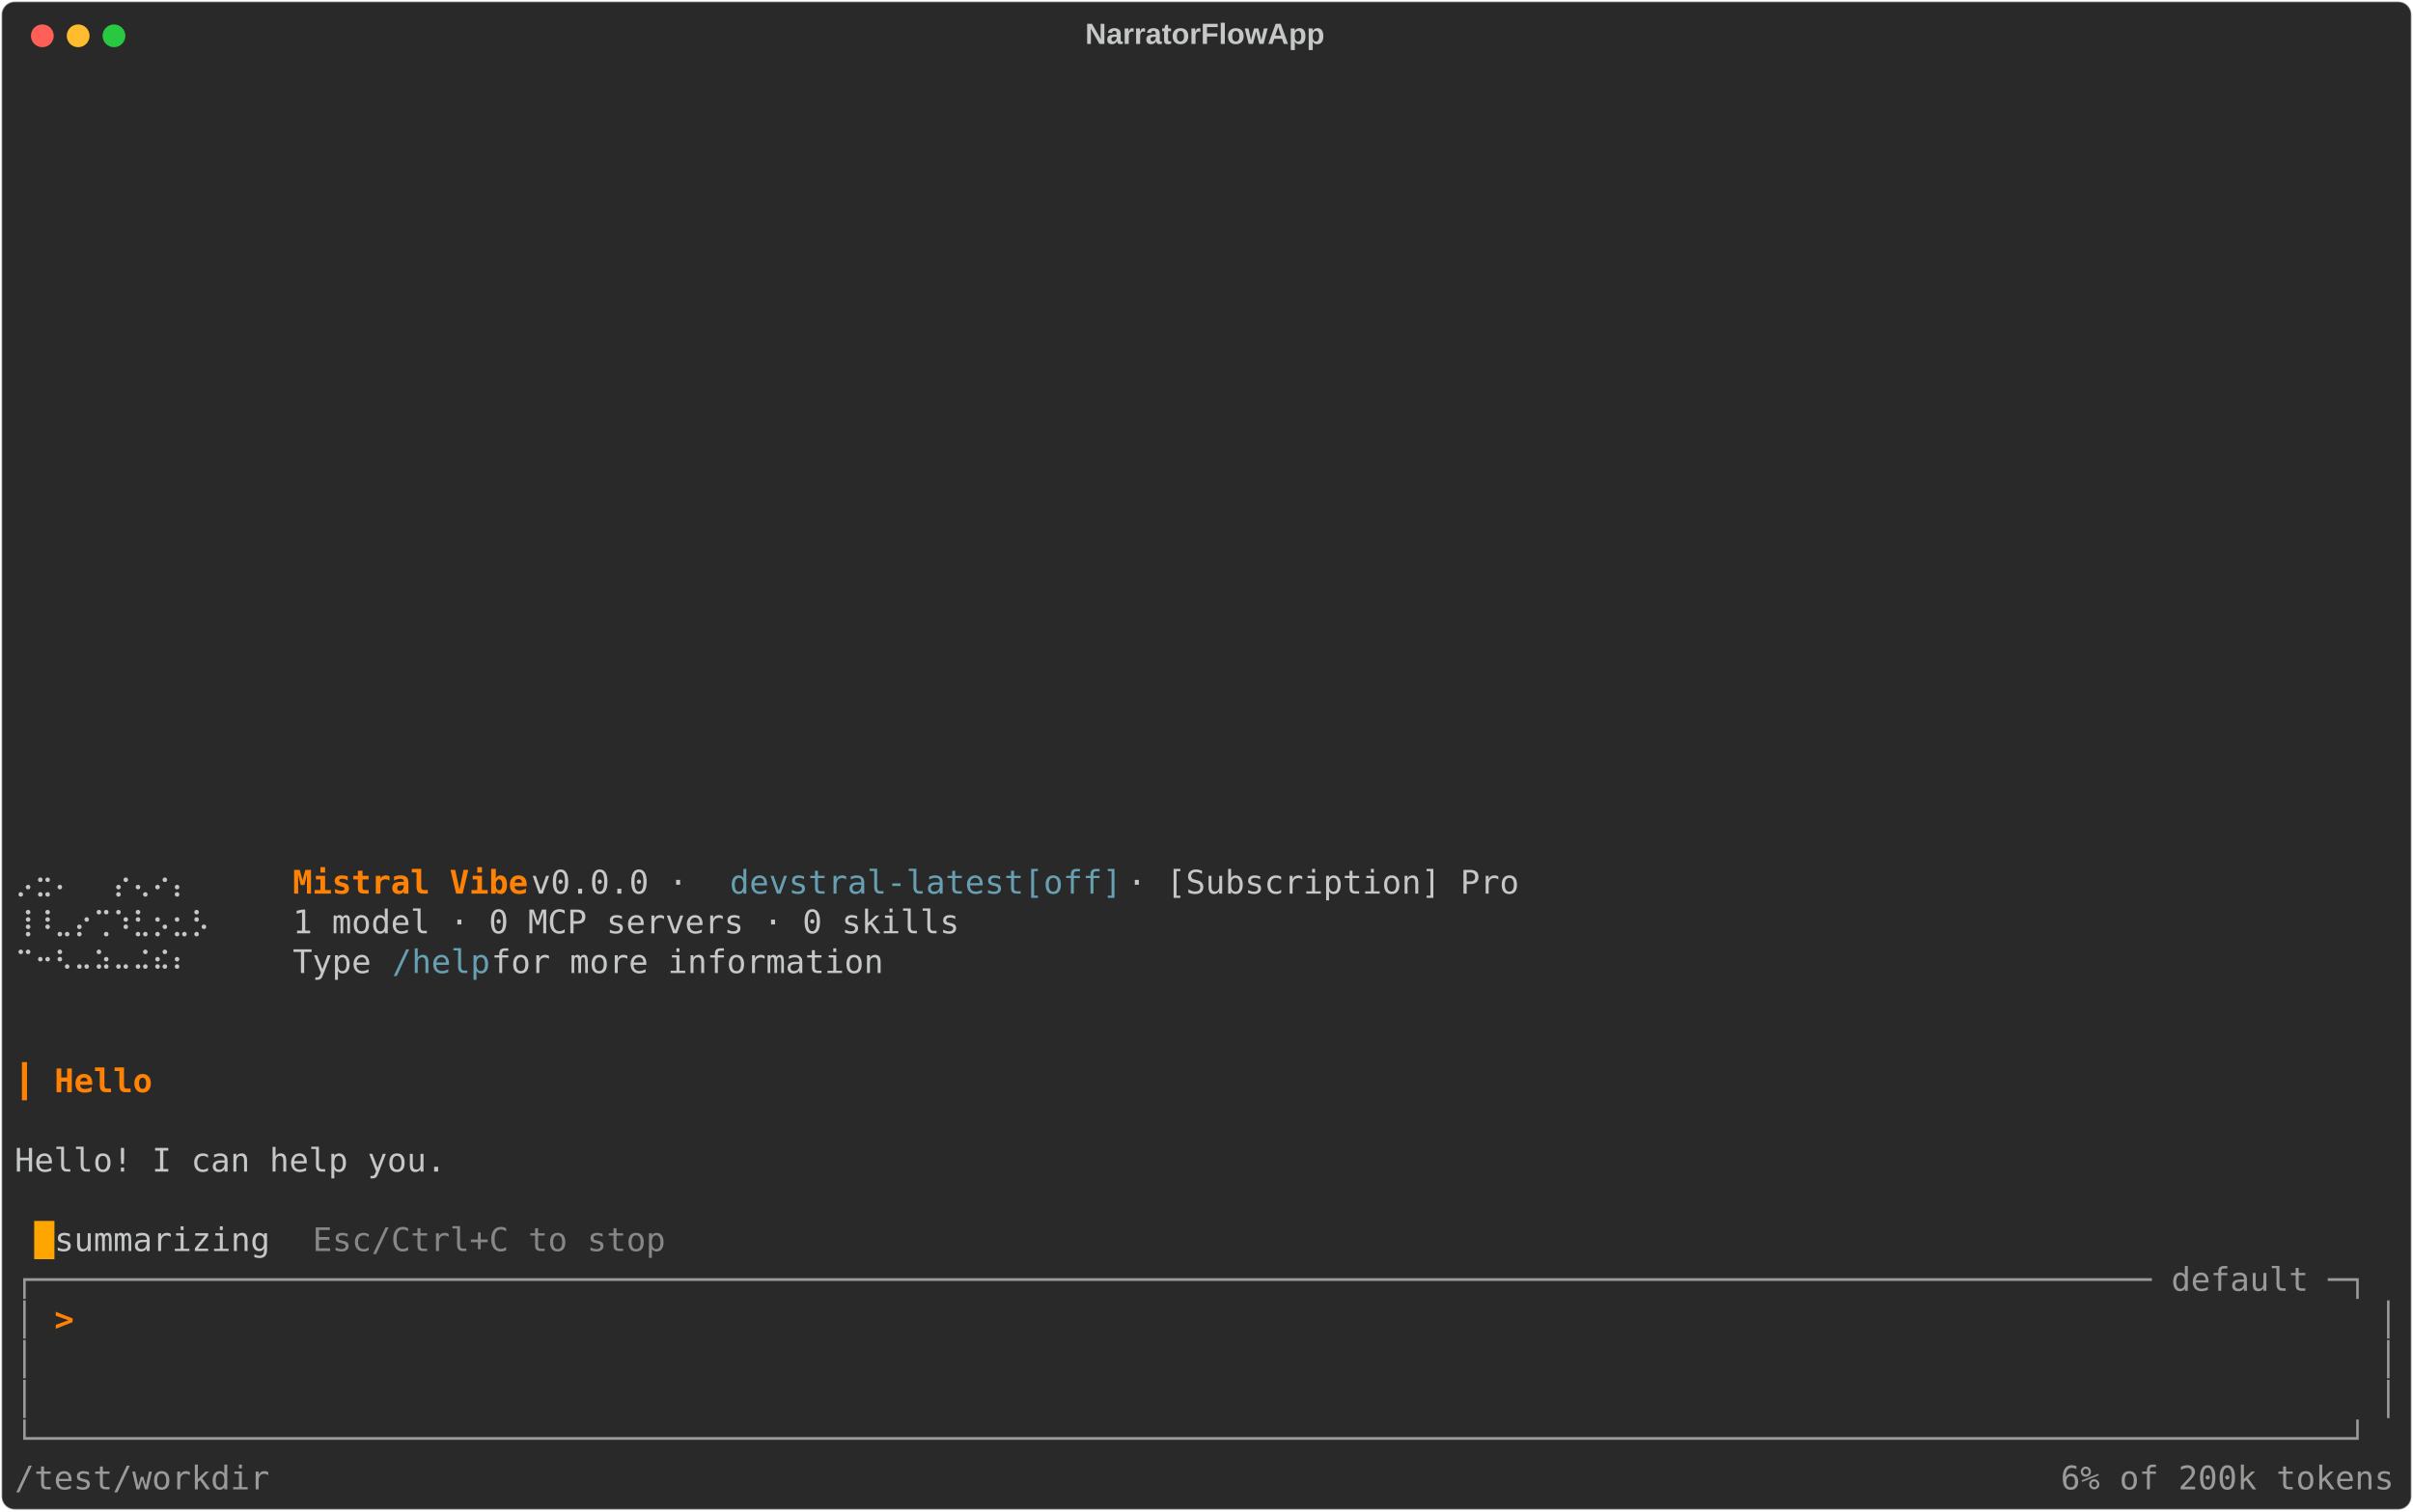
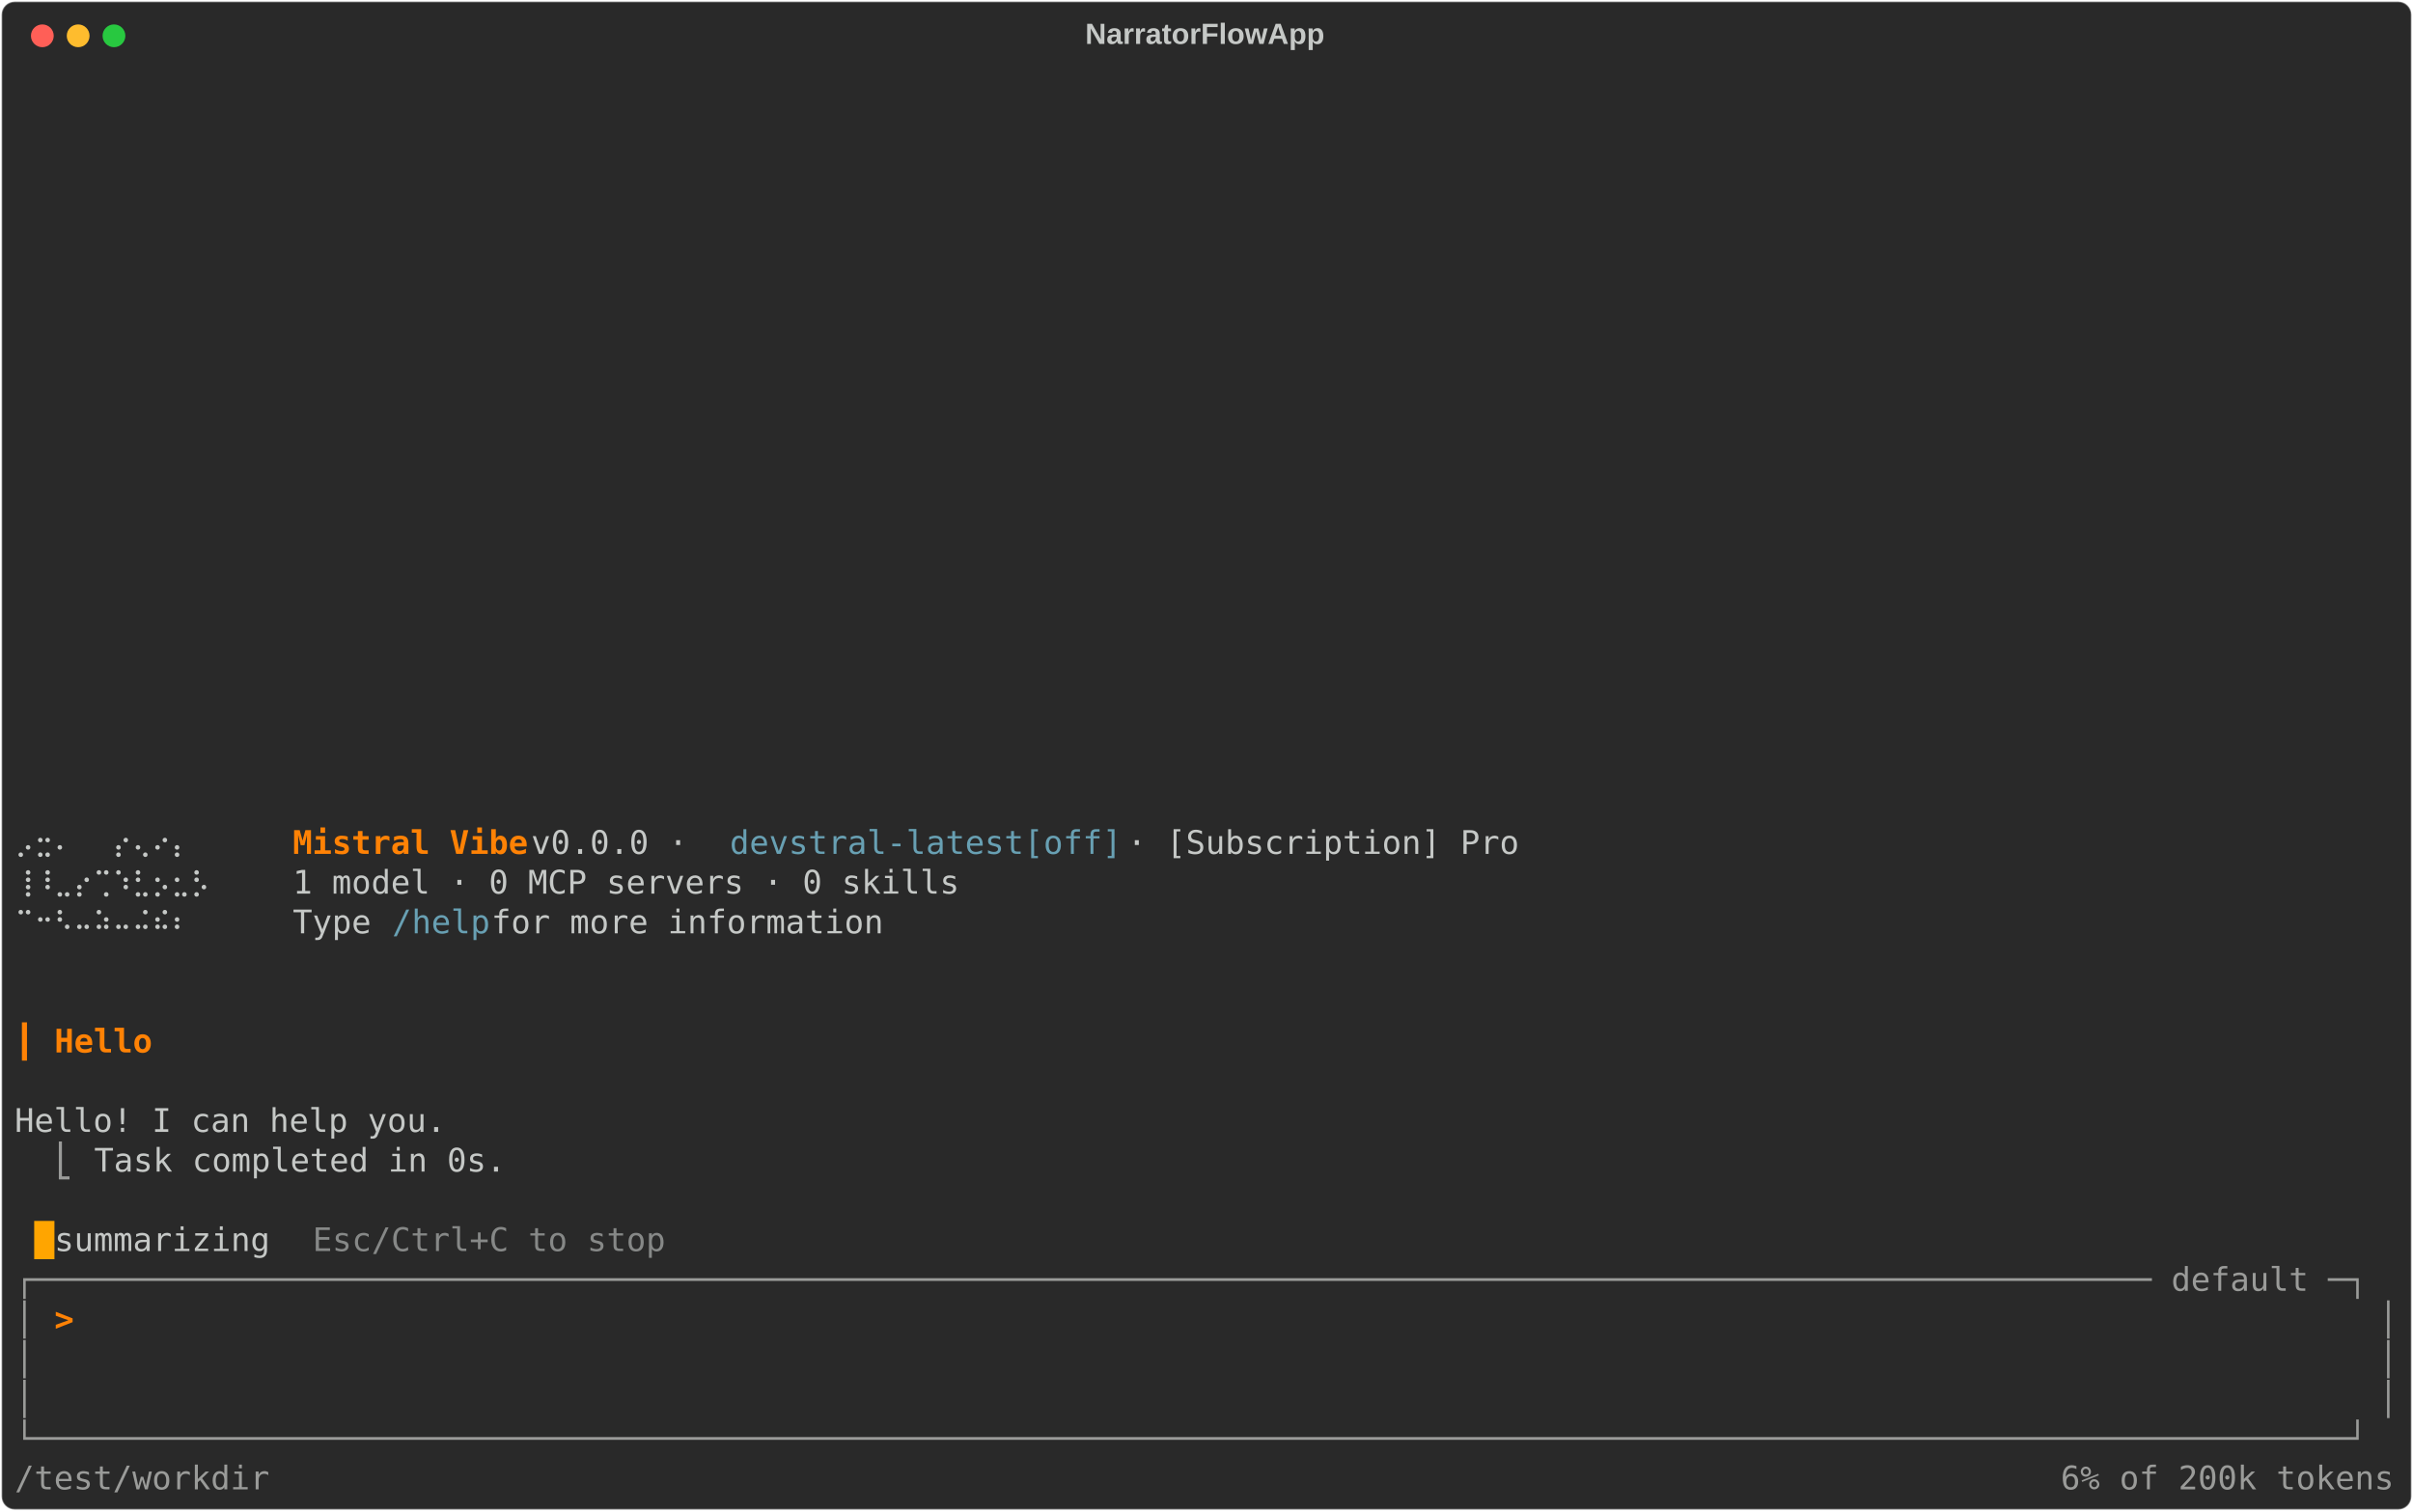
<svg xmlns="http://www.w3.org/2000/svg" class="rich-terminal" viewBox="0 0 1482 928.4">
  <style>

    @font-face {
        font-family: "Fira Code";
        src: local("FiraCode-Regular"),
                url("https://cdnjs.cloudflare.com/ajax/libs/firacode/6.2.0/woff2/FiraCode-Regular.woff2") format("woff2"),
                url("https://cdnjs.cloudflare.com/ajax/libs/firacode/6.2.0/woff/FiraCode-Regular.woff") format("woff");
        font-style: normal;
        font-weight: 400;
    }
    @font-face {
        font-family: "Fira Code";
        src: local("FiraCode-Bold"),
                url("https://cdnjs.cloudflare.com/ajax/libs/firacode/6.2.0/woff2/FiraCode-Bold.woff2") format("woff2"),
                url("https://cdnjs.cloudflare.com/ajax/libs/firacode/6.2.0/woff/FiraCode-Bold.woff") format("woff");
        font-style: bold;
        font-weight: 700;
    }

    .terminal-matrix {
        font-family: Fira Code, monospace;
        font-size: 20px;
        line-height: 24.4px;
        font-variant-east-asian: full-width;
    }

    .terminal-title {
        font-size: 18px;
        font-weight: bold;
        font-family: arial;
    }

    .terminal-r1 { fill: #c5c8c6 }
.terminal-r2 { fill: #ff8205;font-weight: bold }
.terminal-r3 { fill: #68a0b3 }
.terminal-r4 { fill: #ff8205 }
- .terminal-r5 { fill: #ffa500;font-weight: bold }
- .terminal-r6 { fill: #868887 }
- .terminal-r7 { fill: #9a9b99 }
+ .terminal-r5 { fill: #9a9b99 }
+ .terminal-r6 { fill: #ffa500;font-weight: bold }
+ .terminal-r7 { fill: #868887 }
    </style>
  <defs>
    <clipPath id="terminal-clip-terminal">
      <rect x="0" y="0" width="1463.0" height="877.4" />
    </clipPath>
    <clipPath id="terminal-line-0">
      <rect x="0" y="1.5" width="1464" height="24.65" />
    </clipPath>
    <clipPath id="terminal-line-1">
      <rect x="0" y="25.9" width="1464" height="24.65" />
    </clipPath>
    <clipPath id="terminal-line-2">
      <rect x="0" y="50.3" width="1464" height="24.65" />
    </clipPath>
    <clipPath id="terminal-line-3">
      <rect x="0" y="74.7" width="1464" height="24.65" />
    </clipPath>
    <clipPath id="terminal-line-4">
      <rect x="0" y="99.1" width="1464" height="24.65" />
    </clipPath>
    <clipPath id="terminal-line-5">
      <rect x="0" y="123.5" width="1464" height="24.65" />
    </clipPath>
    <clipPath id="terminal-line-6">
      <rect x="0" y="147.9" width="1464" height="24.65" />
    </clipPath>
    <clipPath id="terminal-line-7">
      <rect x="0" y="172.3" width="1464" height="24.65" />
    </clipPath>
    <clipPath id="terminal-line-8">
      <rect x="0" y="196.7" width="1464" height="24.65" />
    </clipPath>
    <clipPath id="terminal-line-9">
      <rect x="0" y="221.1" width="1464" height="24.65" />
    </clipPath>
    <clipPath id="terminal-line-10">
      <rect x="0" y="245.5" width="1464" height="24.65" />
    </clipPath>
    <clipPath id="terminal-line-11">
      <rect x="0" y="269.9" width="1464" height="24.65" />
    </clipPath>
    <clipPath id="terminal-line-12">
      <rect x="0" y="294.3" width="1464" height="24.65" />
    </clipPath>
    <clipPath id="terminal-line-13">
      <rect x="0" y="318.7" width="1464" height="24.65" />
    </clipPath>
    <clipPath id="terminal-line-14">
      <rect x="0" y="343.1" width="1464" height="24.65" />
    </clipPath>
    <clipPath id="terminal-line-15">
      <rect x="0" y="367.5" width="1464" height="24.65" />
    </clipPath>
    <clipPath id="terminal-line-16">
      <rect x="0" y="391.9" width="1464" height="24.65" />
    </clipPath>
    <clipPath id="terminal-line-17">
      <rect x="0" y="416.3" width="1464" height="24.65" />
    </clipPath>
    <clipPath id="terminal-line-18">
      <rect x="0" y="440.7" width="1464" height="24.65" />
    </clipPath>
    <clipPath id="terminal-line-19">
      <rect x="0" y="465.1" width="1464" height="24.65" />
    </clipPath>
    <clipPath id="terminal-line-20">
      <rect x="0" y="489.5" width="1464" height="24.65" />
    </clipPath>
    <clipPath id="terminal-line-21">
      <rect x="0" y="513.9" width="1464" height="24.65" />
    </clipPath>
    <clipPath id="terminal-line-22">
      <rect x="0" y="538.3" width="1464" height="24.65" />
    </clipPath>
    <clipPath id="terminal-line-23">
      <rect x="0" y="562.7" width="1464" height="24.65" />
    </clipPath>
    <clipPath id="terminal-line-24">
      <rect x="0" y="587.1" width="1464" height="24.65" />
    </clipPath>
    <clipPath id="terminal-line-25">
      <rect x="0" y="611.5" width="1464" height="24.65" />
    </clipPath>
    <clipPath id="terminal-line-26">
      <rect x="0" y="635.9" width="1464" height="24.65" />
    </clipPath>
    <clipPath id="terminal-line-27">
      <rect x="0" y="660.3" width="1464" height="24.65" />
    </clipPath>
    <clipPath id="terminal-line-28">
      <rect x="0" y="684.7" width="1464" height="24.65" />
    </clipPath>
    <clipPath id="terminal-line-29">
      <rect x="0" y="709.1" width="1464" height="24.65" />
    </clipPath>
    <clipPath id="terminal-line-30">
      <rect x="0" y="733.5" width="1464" height="24.65" />
    </clipPath>
    <clipPath id="terminal-line-31">
      <rect x="0" y="757.9" width="1464" height="24.65" />
    </clipPath>
    <clipPath id="terminal-line-32">
      <rect x="0" y="782.3" width="1464" height="24.65" />
    </clipPath>
    <clipPath id="terminal-line-33">
      <rect x="0" y="806.7" width="1464" height="24.65" />
    </clipPath>
    <clipPath id="terminal-line-34">
      <rect x="0" y="831.1" width="1464" height="24.65" />
    </clipPath>
  </defs>
  <rect fill="#292929" stroke="rgba(255,255,255,0.35)" stroke-width="1" x="1" y="1" width="1480" height="926.4" rx="8" />
  <text class="terminal-title" fill="#c5c8c6" text-anchor="middle" x="740" y="27">NarratorFlowApp</text>
  <g transform="translate(26,22)">
    <circle cx="0" cy="0" r="7" fill="#ff5f57" />
    <circle cx="22" cy="0" r="7" fill="#febc2e" />
    <circle cx="44" cy="0" r="7" fill="#28c840" />
  </g>
  <g transform="translate(9, 41)" clip-path="url(#terminal-clip-terminal)">
    <g class="terminal-matrix">
      <text class="terminal-r1" x="1464" y="20" textLength="12.2" clip-path="url(#terminal-line-0)">
</text>
      <text class="terminal-r1" x="1464" y="44.4" textLength="12.2" clip-path="url(#terminal-line-1)">
</text>
      <text class="terminal-r1" x="1464" y="68.8" textLength="12.2" clip-path="url(#terminal-line-2)">
</text>
      <text class="terminal-r1" x="1464" y="93.2" textLength="12.2" clip-path="url(#terminal-line-3)">
</text>
      <text class="terminal-r1" x="1464" y="117.6" textLength="12.2" clip-path="url(#terminal-line-4)">
</text>
      <text class="terminal-r1" x="1464" y="142" textLength="12.2" clip-path="url(#terminal-line-5)">
</text>
      <text class="terminal-r1" x="1464" y="166.4" textLength="12.2" clip-path="url(#terminal-line-6)">
</text>
      <text class="terminal-r1" x="1464" y="190.8" textLength="12.2" clip-path="url(#terminal-line-7)">
</text>
      <text class="terminal-r1" x="1464" y="215.2" textLength="12.2" clip-path="url(#terminal-line-8)">
</text>
      <text class="terminal-r1" x="1464" y="239.6" textLength="12.2" clip-path="url(#terminal-line-9)">
</text>
      <text class="terminal-r1" x="1464" y="264" textLength="12.2" clip-path="url(#terminal-line-10)">
</text>
      <text class="terminal-r1" x="1464" y="288.4" textLength="12.2" clip-path="url(#terminal-line-11)">
</text>
      <text class="terminal-r1" x="1464" y="312.8" textLength="12.2" clip-path="url(#terminal-line-12)">
</text>
      <text class="terminal-r1" x="1464" y="337.2" textLength="12.2" clip-path="url(#terminal-line-13)">
</text>
      <text class="terminal-r1" x="1464" y="361.6" textLength="12.2" clip-path="url(#terminal-line-14)">
</text>
      <text class="terminal-r1" x="1464" y="386" textLength="12.2" clip-path="url(#terminal-line-15)">
</text>
      <text class="terminal-r1" x="1464" y="410.4" textLength="12.2" clip-path="url(#terminal-line-16)">
</text>
      <text class="terminal-r1" x="1464" y="434.8" textLength="12.2" clip-path="url(#terminal-line-17)">
</text>
      <text class="terminal-r1" x="1464" y="459.2" textLength="12.2" clip-path="url(#terminal-line-18)">
</text>
+       <text class="terminal-r1" x="0" y="483.6" textLength="134.2" clip-path="url(#terminal-line-19)">  ⡠⣒⠄  ⡔⢄⠔⡄</text>
+       <text class="terminal-r2" x="170.8" y="483.6" textLength="146.4" clip-path="url(#terminal-line-19)">Mistral Vibe</text>
+       <text class="terminal-r1" x="317.2" y="483.6" textLength="122" clip-path="url(#terminal-line-19)"> v0.0.0 · </text>
+       <text class="terminal-r3" x="439.2" y="483.6" textLength="244" clip-path="url(#terminal-line-19)">devstral-latest[off]</text>
+       <text class="terminal-r1" x="683.2" y="483.6" textLength="256.2" clip-path="url(#terminal-line-19)"> · [Subscription] Pro</text>
      <text class="terminal-r1" x="1464" y="483.6" textLength="12.2" clip-path="url(#terminal-line-19)">
</text>
-       <text class="terminal-r1" x="0" y="508" textLength="134.2" clip-path="url(#terminal-line-20)">  ⡠⣒⠄  ⡔⢄⠔⡄</text>
-       <text class="terminal-r2" x="170.8" y="508" textLength="146.4" clip-path="url(#terminal-line-20)">Mistral Vibe</text>
-       <text class="terminal-r1" x="317.2" y="508" textLength="122" clip-path="url(#terminal-line-20)"> v0.0.0 · </text>
-       <text class="terminal-r3" x="439.2" y="508" textLength="244" clip-path="url(#terminal-line-20)">devstral-latest[off]</text>
-       <text class="terminal-r1" x="683.2" y="508" textLength="256.2" clip-path="url(#terminal-line-20)"> · [Subscription] Pro</text>
+       <text class="terminal-r1" x="0" y="508" textLength="134.2" clip-path="url(#terminal-line-20)"> ⢸⠸⣀⡔⢉⠱⣃⡢⣂⡣</text>
+       <text class="terminal-r1" x="170.8" y="508" textLength="414.8" clip-path="url(#terminal-line-20)">1 model · 0 MCP servers · 0 skills</text>
      <text class="terminal-r1" x="1464" y="508" textLength="12.2" clip-path="url(#terminal-line-20)">
</text>
-       <text class="terminal-r1" x="0" y="532.4" textLength="134.2" clip-path="url(#terminal-line-21)"> ⢸⠸⣀⡔⢉⠱⣃⡢⣂⡣</text>
-       <text class="terminal-r1" x="170.8" y="532.4" textLength="414.8" clip-path="url(#terminal-line-21)">1 model · 0 MCP servers · 0 skills</text>
+       <text class="terminal-r1" x="0" y="532.4" textLength="134.2" clip-path="url(#terminal-line-21)">  ⠉⠒⠣⠤⠵⠤⠬⠮⠆</text>
+       <text class="terminal-r1" x="170.8" y="532.4" textLength="61" clip-path="url(#terminal-line-21)">Type </text>
+       <text class="terminal-r3" x="231.8" y="532.4" textLength="61" clip-path="url(#terminal-line-21)">/help</text>
+       <text class="terminal-r1" x="292.8" y="532.4" textLength="256.2" clip-path="url(#terminal-line-21)"> for more information</text>
      <text class="terminal-r1" x="1464" y="532.4" textLength="12.2" clip-path="url(#terminal-line-21)">
</text>
-       <text class="terminal-r1" x="0" y="556.8" textLength="134.2" clip-path="url(#terminal-line-22)">  ⠉⠒⠣⠤⠵⠤⠬⠮⠆</text>
-       <text class="terminal-r1" x="170.8" y="556.8" textLength="61" clip-path="url(#terminal-line-22)">Type </text>
-       <text class="terminal-r3" x="231.8" y="556.8" textLength="61" clip-path="url(#terminal-line-22)">/help</text>
-       <text class="terminal-r1" x="292.8" y="556.8" textLength="256.2" clip-path="url(#terminal-line-22)"> for more information</text>
      <text class="terminal-r1" x="1464" y="556.8" textLength="12.2" clip-path="url(#terminal-line-22)">
</text>
      <text class="terminal-r1" x="1464" y="581.2" textLength="12.2" clip-path="url(#terminal-line-23)">
</text>
+       <text class="terminal-r4" x="0" y="605.6" textLength="12.2" clip-path="url(#terminal-line-24)">┃</text>
+       <text class="terminal-r2" x="24.4" y="605.6" textLength="61" clip-path="url(#terminal-line-24)">Hello</text>
      <text class="terminal-r1" x="1464" y="605.6" textLength="12.2" clip-path="url(#terminal-line-24)">
</text>
-       <text class="terminal-r4" x="0" y="630" textLength="12.2" clip-path="url(#terminal-line-25)">┃</text>
-       <text class="terminal-r2" x="24.4" y="630" textLength="61" clip-path="url(#terminal-line-25)">Hello</text>
      <text class="terminal-r1" x="1464" y="630" textLength="12.2" clip-path="url(#terminal-line-25)">
</text>
+       <text class="terminal-r1" x="0" y="654.4" textLength="268.4" clip-path="url(#terminal-line-26)">Hello! I can help you.</text>
      <text class="terminal-r1" x="1464" y="654.4" textLength="12.2" clip-path="url(#terminal-line-26)">
</text>
-       <text class="terminal-r1" x="0" y="678.8" textLength="268.4" clip-path="url(#terminal-line-27)">Hello! I can help you.</text>
+       <text class="terminal-r5" x="24.4" y="678.8" textLength="12.2" clip-path="url(#terminal-line-27)">⎣</text>
+       <text class="terminal-r1" x="48.8" y="678.8" textLength="256.2" clip-path="url(#terminal-line-27)">Task completed in 0s.</text>
      <text class="terminal-r1" x="1464" y="678.8" textLength="12.2" clip-path="url(#terminal-line-27)">
</text>
      <text class="terminal-r1" x="1464" y="703.2" textLength="12.2" clip-path="url(#terminal-line-28)">
</text>
-       <text class="terminal-r5" x="12.2" y="727.6" textLength="12.2" clip-path="url(#terminal-line-29)">█</text>
+       <text class="terminal-r6" x="12.2" y="727.6" textLength="12.2" clip-path="url(#terminal-line-29)">█</text>
      <text class="terminal-r1" x="24.4" y="727.6" textLength="158.6" clip-path="url(#terminal-line-29)"> summarizing </text>
-       <text class="terminal-r6" x="183" y="727.6" textLength="219.6" clip-path="url(#terminal-line-29)">Esc/Ctrl+C to stop</text>
+       <text class="terminal-r7" x="183" y="727.6" textLength="219.6" clip-path="url(#terminal-line-29)">Esc/Ctrl+C to stop</text>
      <text class="terminal-r1" x="1464" y="727.6" textLength="12.2" clip-path="url(#terminal-line-29)">
</text>
-       <text class="terminal-r7" x="0" y="752" textLength="1464" clip-path="url(#terminal-line-30)">┌──────────────────────────────────────────────────────────────────────────────────────────────────────────── default ─┐</text>
+       <text class="terminal-r5" x="0" y="752" textLength="1464" clip-path="url(#terminal-line-30)">┌──────────────────────────────────────────────────────────────────────────────────────────────────────────── default ─┐</text>
      <text class="terminal-r1" x="1464" y="752" textLength="12.2" clip-path="url(#terminal-line-30)">
</text>
-       <text class="terminal-r7" x="0" y="776.4" textLength="12.2" clip-path="url(#terminal-line-31)">│</text>
+       <text class="terminal-r5" x="0" y="776.4" textLength="12.2" clip-path="url(#terminal-line-31)">│</text>
      <text class="terminal-r2" x="24.4" y="776.4" textLength="12.2" clip-path="url(#terminal-line-31)">&gt;</text>
-       <text class="terminal-r7" x="1451.8" y="776.4" textLength="12.2" clip-path="url(#terminal-line-31)">│</text>
+       <text class="terminal-r5" x="1451.8" y="776.4" textLength="12.2" clip-path="url(#terminal-line-31)">│</text>
      <text class="terminal-r1" x="1464" y="776.4" textLength="12.2" clip-path="url(#terminal-line-31)">
</text>
-       <text class="terminal-r7" x="0" y="800.8" textLength="12.2" clip-path="url(#terminal-line-32)">│</text>
-       <text class="terminal-r7" x="1451.8" y="800.8" textLength="12.2" clip-path="url(#terminal-line-32)">│</text>
+       <text class="terminal-r5" x="0" y="800.8" textLength="12.2" clip-path="url(#terminal-line-32)">│</text>
+       <text class="terminal-r5" x="1451.8" y="800.8" textLength="12.2" clip-path="url(#terminal-line-32)">│</text>
      <text class="terminal-r1" x="1464" y="800.8" textLength="12.2" clip-path="url(#terminal-line-32)">
</text>
-       <text class="terminal-r7" x="0" y="825.2" textLength="12.2" clip-path="url(#terminal-line-33)">│</text>
-       <text class="terminal-r7" x="1451.8" y="825.2" textLength="12.2" clip-path="url(#terminal-line-33)">│</text>
+       <text class="terminal-r5" x="0" y="825.2" textLength="12.2" clip-path="url(#terminal-line-33)">│</text>
+       <text class="terminal-r5" x="1451.8" y="825.2" textLength="12.2" clip-path="url(#terminal-line-33)">│</text>
      <text class="terminal-r1" x="1464" y="825.2" textLength="12.2" clip-path="url(#terminal-line-33)">
</text>
-       <text class="terminal-r7" x="0" y="849.6" textLength="1464" clip-path="url(#terminal-line-34)">└──────────────────────────────────────────────────────────────────────────────────────────────────────────────────────┘</text>
+       <text class="terminal-r5" x="0" y="849.6" textLength="1464" clip-path="url(#terminal-line-34)">└──────────────────────────────────────────────────────────────────────────────────────────────────────────────────────┘</text>
      <text class="terminal-r1" x="1464" y="849.6" textLength="12.2" clip-path="url(#terminal-line-34)">
</text>
-       <text class="terminal-r7" x="0" y="874" textLength="158.6" clip-path="url(#terminal-line-35)">/test/workdir</text>
-       <text class="terminal-r7" x="1256.6" y="874" textLength="207.4" clip-path="url(#terminal-line-35)">6% of 200k tokens</text>
+       <text class="terminal-r5" x="0" y="874" textLength="158.6" clip-path="url(#terminal-line-35)">/test/workdir</text>
+       <text class="terminal-r5" x="1256.6" y="874" textLength="207.4" clip-path="url(#terminal-line-35)">6% of 200k tokens</text>
    </g>
  </g>
</svg>
